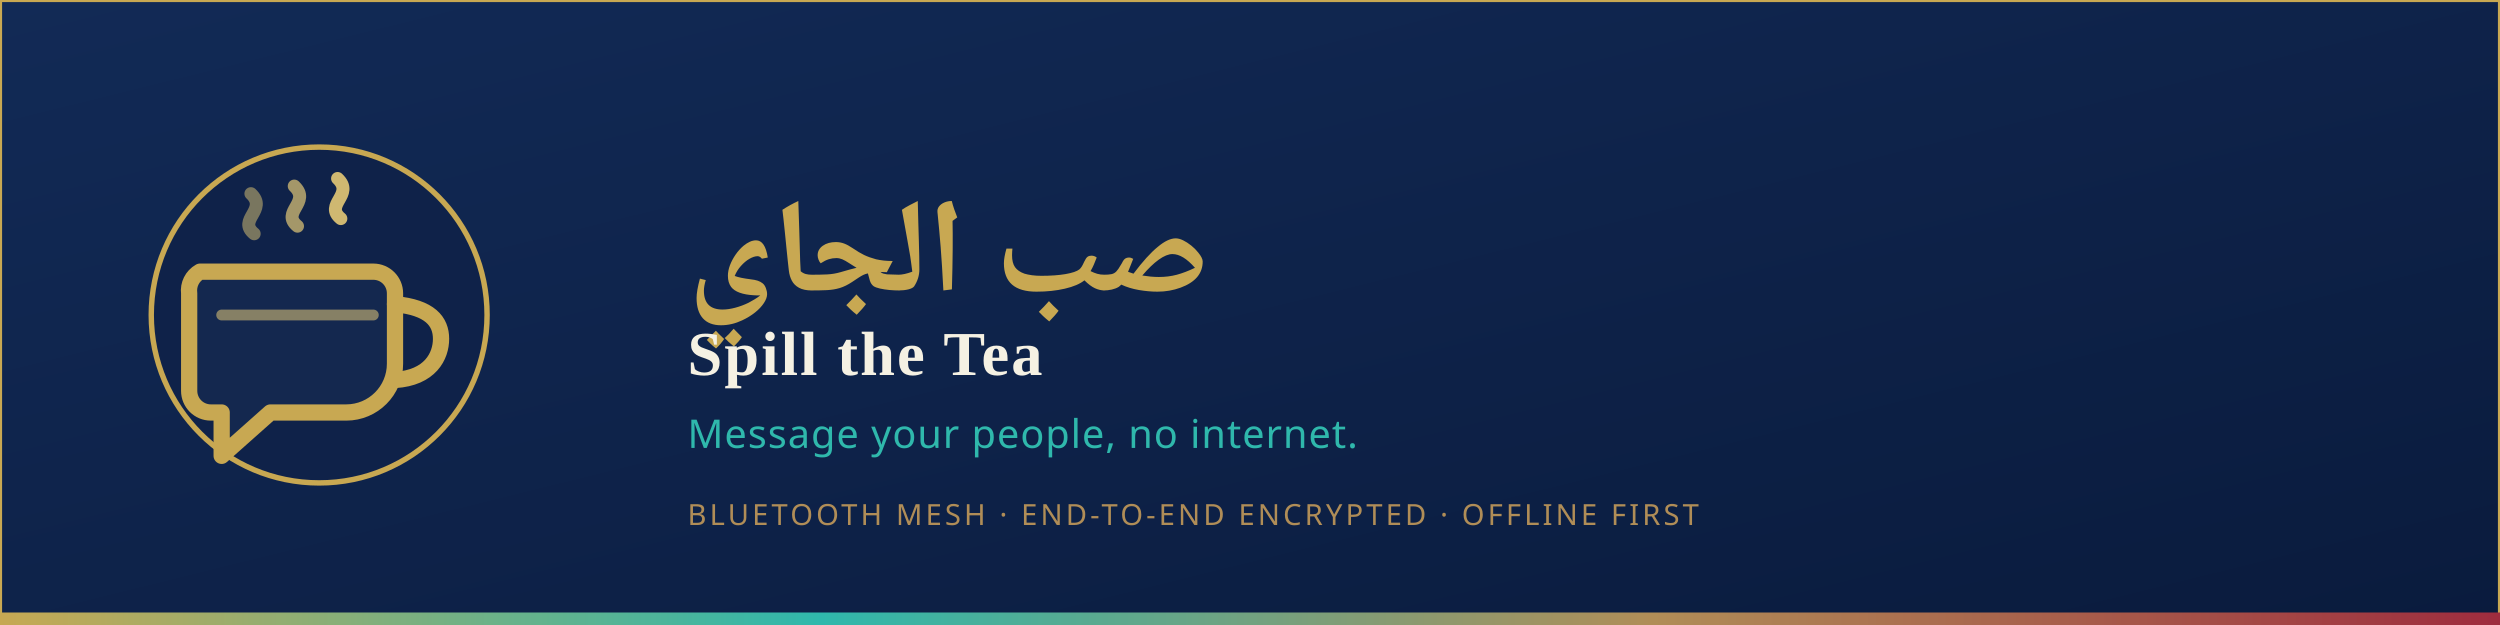
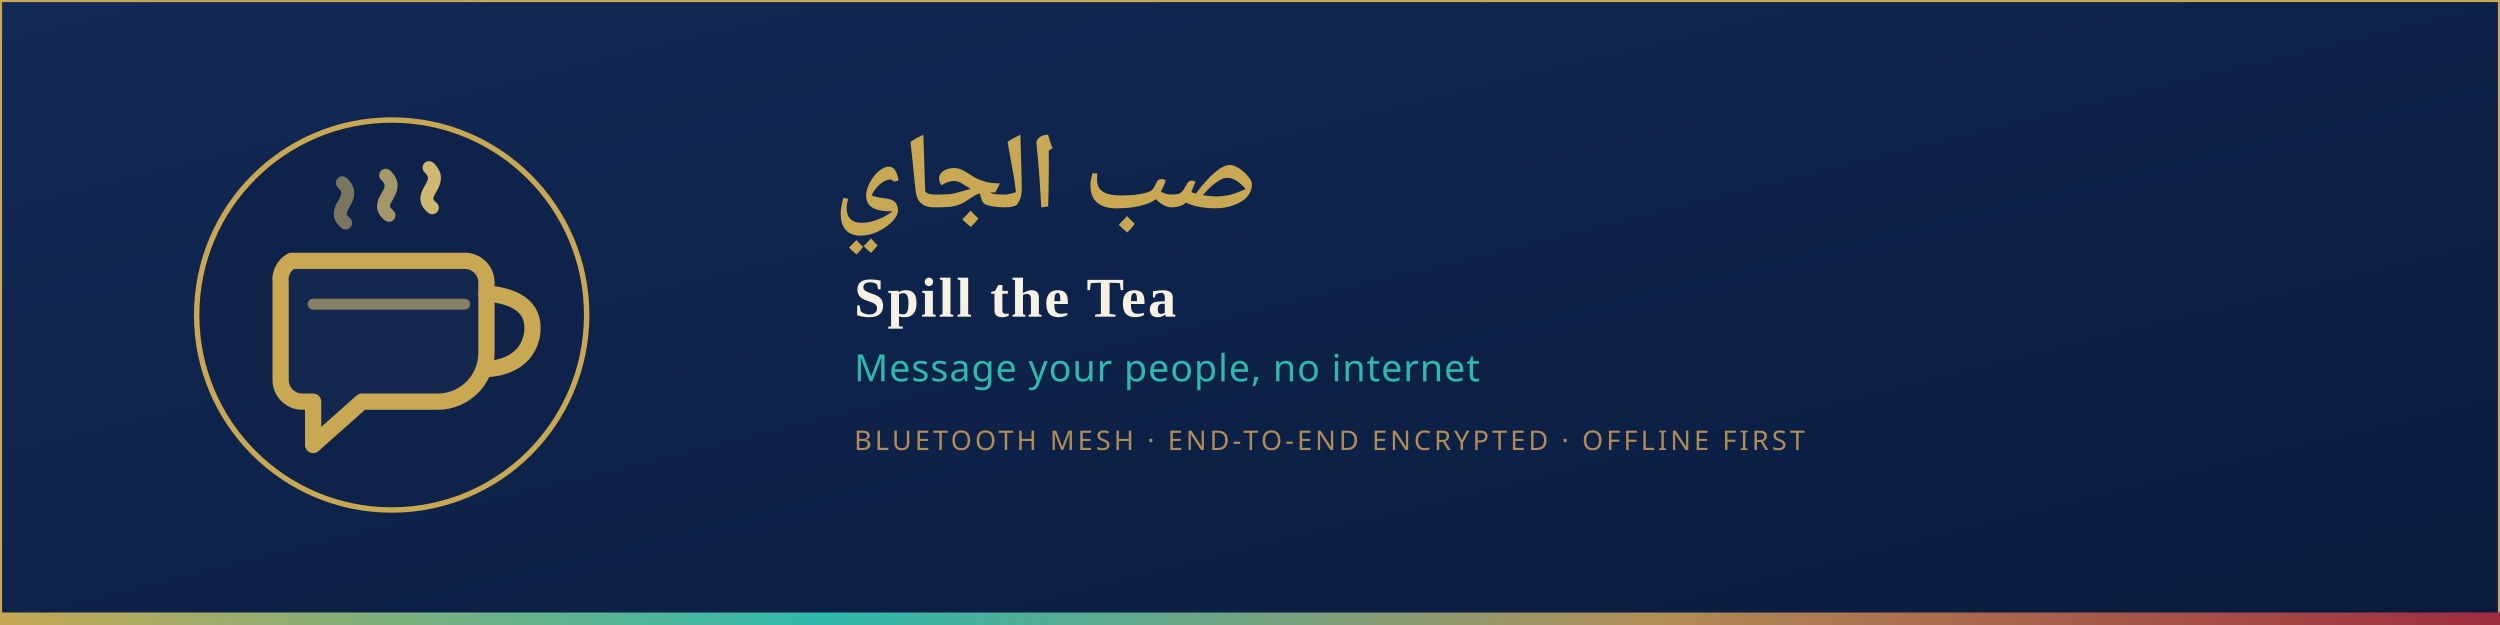
<svg xmlns="http://www.w3.org/2000/svg" viewBox="0 0 1200 300" width="1200" height="300">
  <defs>
    <linearGradient id="bg" x1="0%" y1="0%" x2="100%" y2="100%">
      <stop offset="0%" stop-color="#122A56" />
      <stop offset="100%" stop-color="#0A1B3D" />
    </linearGradient>
    <linearGradient id="accentBar" x1="0%" y1="0%" x2="100%" y2="0%">
      <stop offset="0%" stop-color="#C8A852" />
      <stop offset="33%" stop-color="#2FB8AC" />
      <stop offset="66%" stop-color="#B08D57" />
      <stop offset="100%" stop-color="#9E2B3E" />
    </linearGradient>
  </defs>
  <rect width="1200" height="300" fill="url(#bg)" />
  <rect x="0" y="0" width="1200" height="300" fill="none" stroke="#C8A852" stroke-width="2" />
  <rect x="0" y="294" width="1200" height="6" fill="url(#accentBar)" />
-   <g transform="translate(70,68) scale(2.6)">
-     <circle cx="32" cy="32" r="31" fill="#0F2249" stroke="#C8A852" stroke-width="1" />
-     <path d="M10,24 L42,24 A4,4 0 0 1 46,28 L46,41 A9,9 0 0 1 37,50 L23,50 L14,58 L14,50 L12,50 A4,4 0 0 1 8,46 L8,28 A4,4 0 0 1 10,24 Z" fill="#14284F" stroke="#C8A852" stroke-width="3" stroke-linecap="round" stroke-linejoin="round" />
-     <path d="M46,30 C52.5,30.6 54.5,33.2 54.5,36.4 C54.5,39.6 52.5,43.6 46,44" fill="none" stroke="#C8A852" stroke-width="3" stroke-linecap="round" stroke-linejoin="round" />
-     <path d="M14,32 L42,32" fill="none" stroke="#E4C976" stroke-width="2" stroke-linecap="round" opacity="0.55" />
-     <path d="M20,17 C16.8,14.4 22.6,12.6 19.4,9.6" fill="none" stroke="#E4C976" stroke-width="2.4" stroke-linecap="round" opacity="0.5" />
-     <path d="M28,15.6 C24.8,13 30.6,11.2 27.4,8.2" fill="none" stroke="#E4C976" stroke-width="2.4" stroke-linecap="round" opacity="0.7" />
-     <path d="M36,14.2 C32.8,11.6 38.6,9.8 35.4,6.8" fill="none" stroke="#E4C976" stroke-width="2.4" stroke-linecap="round" opacity="0.9" />
+   <g transform="translate(110,68) scale(2.6)">
+     <circle cx="30" cy="32" r="36" fill="#0F2249" stroke="#C8A852" stroke-width="1" />
+     <g transform="translate(1.5,-2)">
+       <path d="M10,24 L42,24 A4,4 0 0 1 46,28 L46,41 A9,9 0 0 1 37,50 L23,50 L14,58 L14,50 L12,50 A4,4 0 0 1 8,46 L8,28 A4,4 0 0 1 10,24 Z" fill="#14284F" stroke="#C8A852" stroke-width="3" stroke-linecap="round" stroke-linejoin="round" />
+       <path d="M46,30 C52.5,30.6 54.5,33.2 54.5,36.4 C54.5,39.6 52.5,43.6 46,44" fill="none" stroke="#C8A852" stroke-width="3" stroke-linecap="round" stroke-linejoin="round" />
+       <path d="M14,32 L42,32" fill="none" stroke="#E4C976" stroke-width="2" stroke-linecap="round" opacity="0.55" />
+       <path d="M20,17 C16.8,14.4 22.6,12.6 19.4,9.6" fill="none" stroke="#E4C976" stroke-width="2.4" stroke-linecap="round" opacity="0.5" />
+       <path d="M28,15.6 C24.8,13 30.6,11.2 27.4,8.2" fill="none" stroke="#E4C976" stroke-width="2.4" stroke-linecap="round" opacity="0.7" />
+       <path d="M36,14.2 C32.8,11.6 38.6,9.8 35.4,6.8" fill="none" stroke="#E4C976" stroke-width="2.4" stroke-linecap="round" opacity="0.9" />
+     </g>
  </g>
-   <text x="330" y="140" font-family="'Segoe UI', 'Noto Naskh Arabic', Tahoma, sans-serif" font-size="64" font-weight="700" fill="#C8A852" dir="rtl" xml:lang="ar">صب الجاي</text>
-   <text x="330" y="180" font-family="Georgia, 'Times New Roman', serif" font-size="30" font-weight="600" fill="#F5F1E3" letter-spacing="1">Spill the Tea</text>
-   <text x="330" y="215" font-family="'Segoe UI', Tahoma, sans-serif" font-size="19" fill="#2FB8AC" letter-spacing="0.5">Message your people, no internet.</text>
-   <text x="330" y="252" font-family="'Segoe UI', Tahoma, sans-serif" font-size="14" fill="#B08D57" letter-spacing="1.5">BLUETOOTH MESH  ·  END-TO-END ENCRYPTED  ·  OFFLINE FIRST</text>
+   <text x="400" y="100" font-family="'Segoe UI', 'Noto Naskh Arabic', Tahoma, sans-serif" font-size="52" font-weight="700" fill="#C8A852" dir="rtl" xml:lang="ar">صب الجاي</text>
+   <text x="410" y="152" font-family="Georgia, 'Times New Roman', serif" font-size="27" font-weight="600" fill="#F5F1E3" letter-spacing="1">Spill the Tea</text>
+   <text x="410" y="183" font-family="'Segoe UI', Tahoma, sans-serif" font-size="18" fill="#2FB8AC" letter-spacing="0.5">Message your people, no internet</text>
+   <text x="410" y="216" font-family="'Segoe UI', Tahoma, sans-serif" font-size="13" fill="#B08D57" letter-spacing="1.5">BLUETOOTH MESH  ·  END-TO-END ENCRYPTED  ·  OFFLINE FIRST</text>
</svg>
